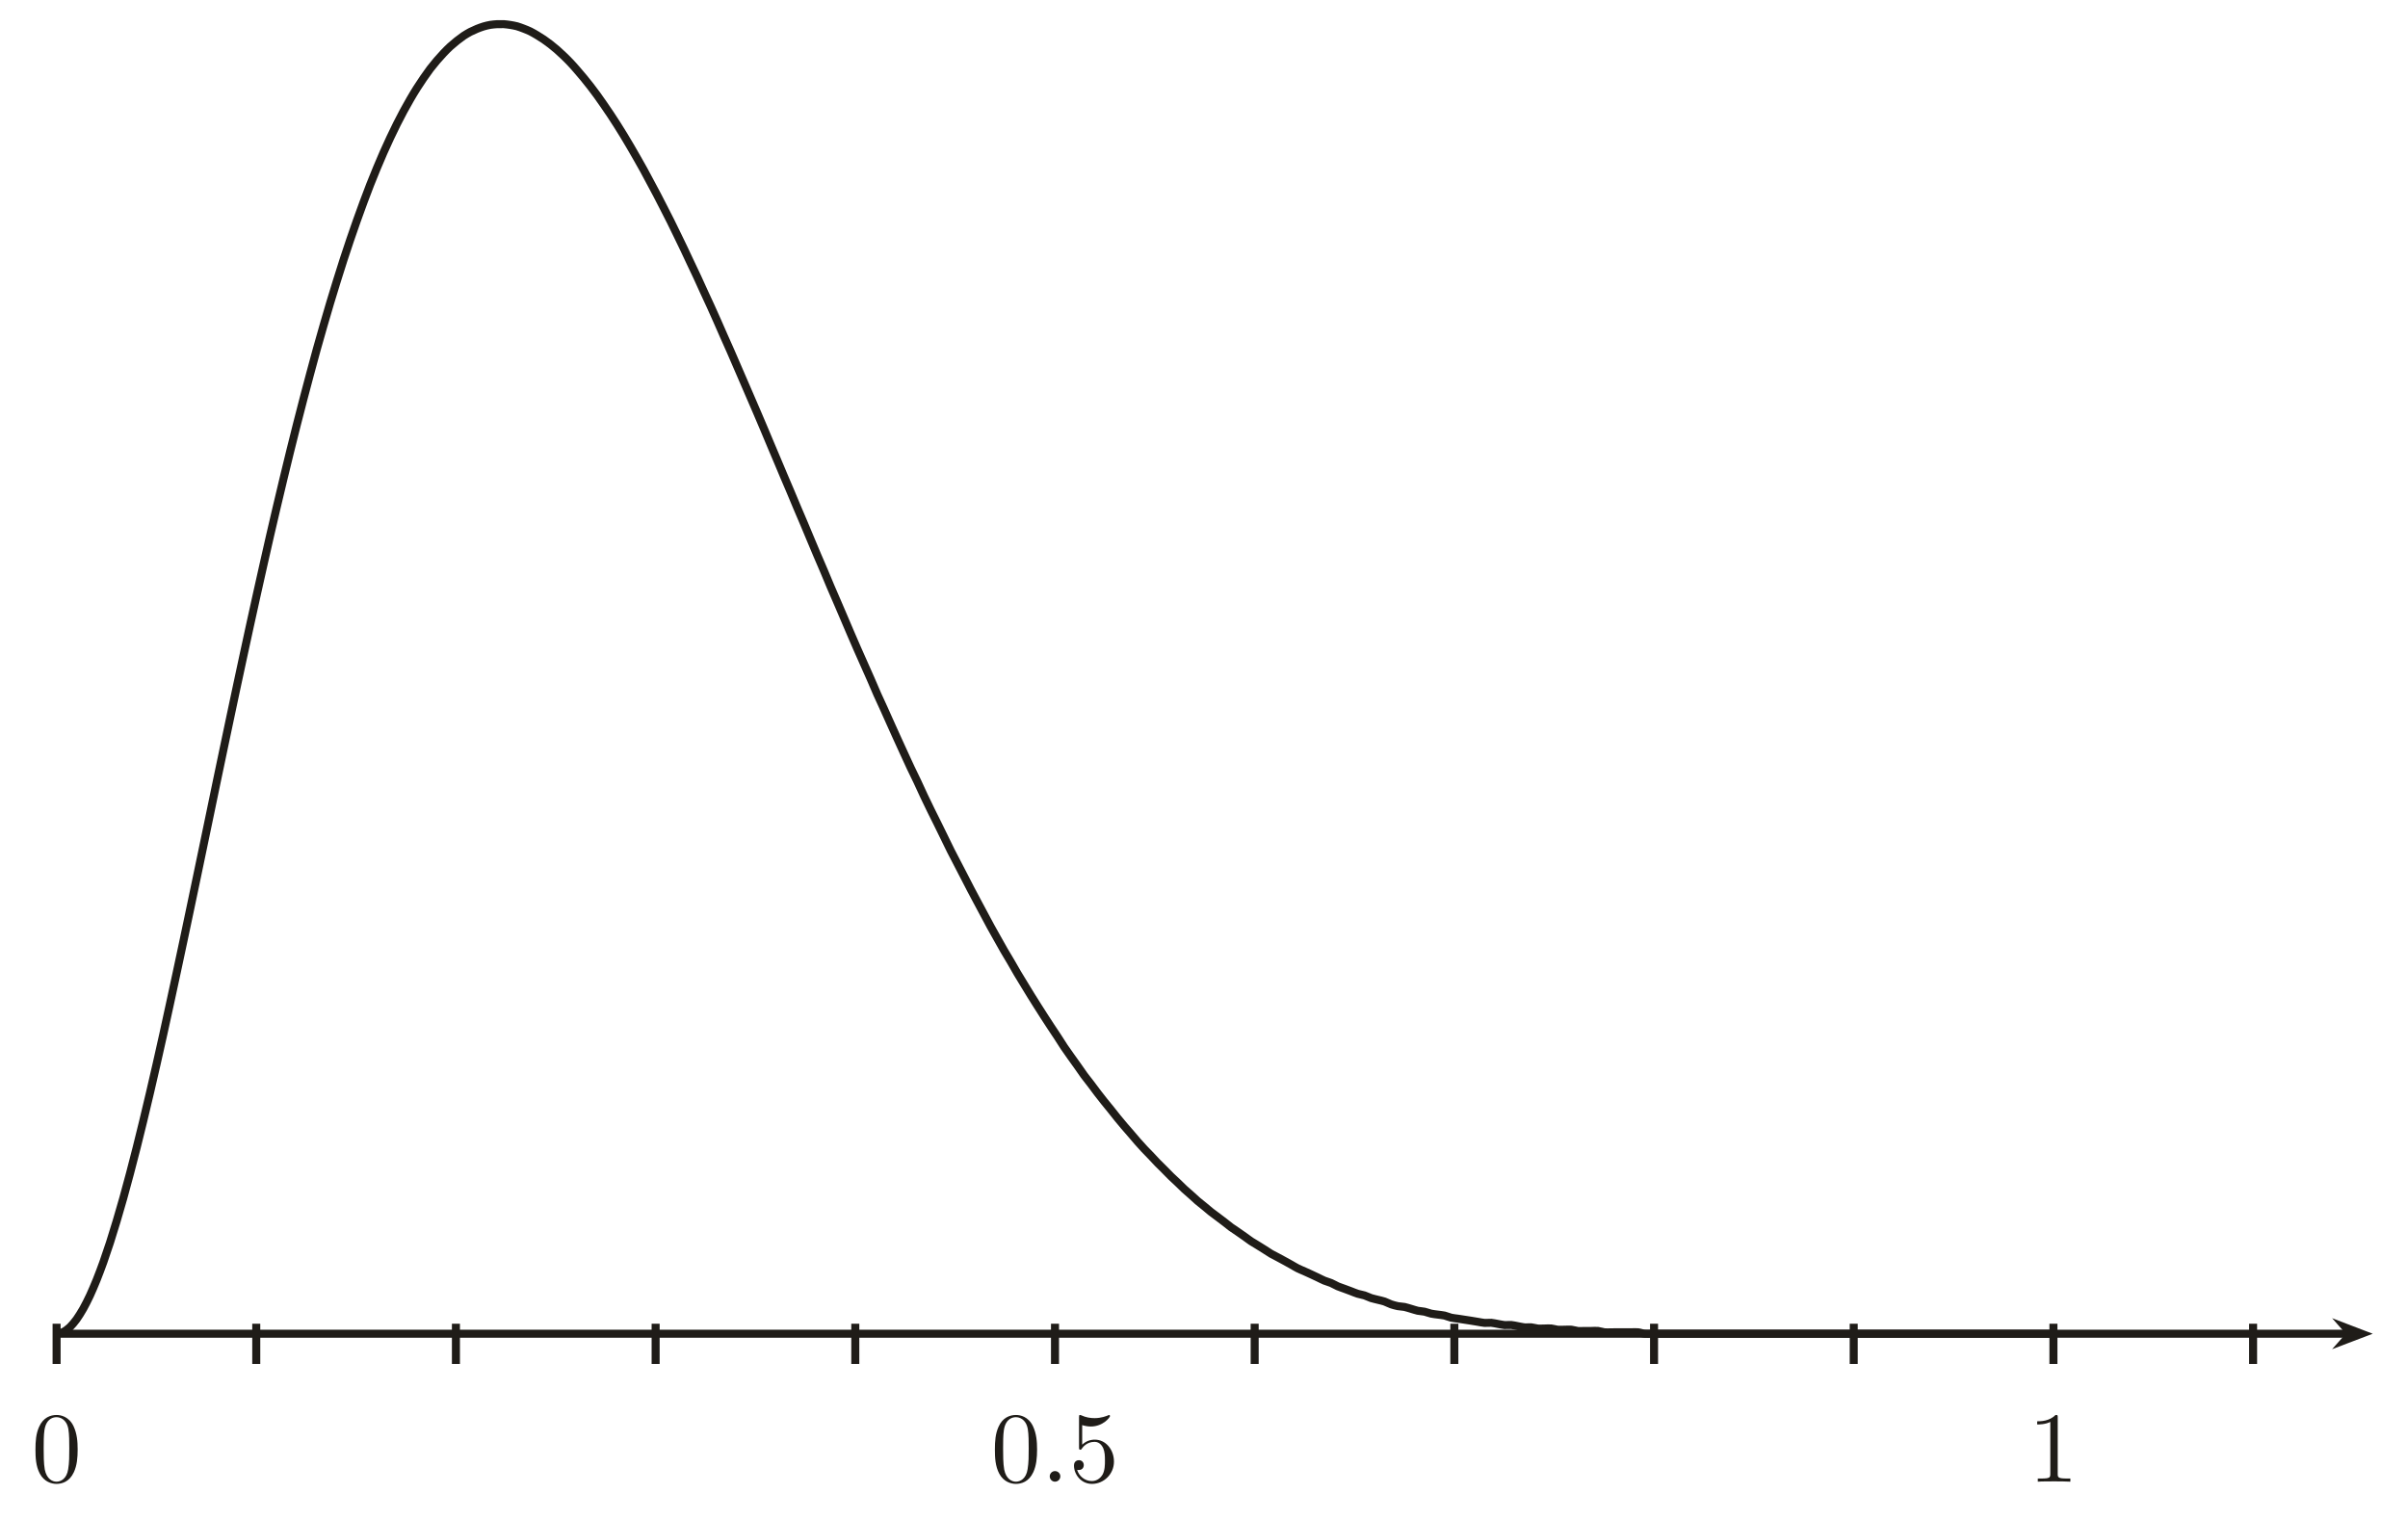
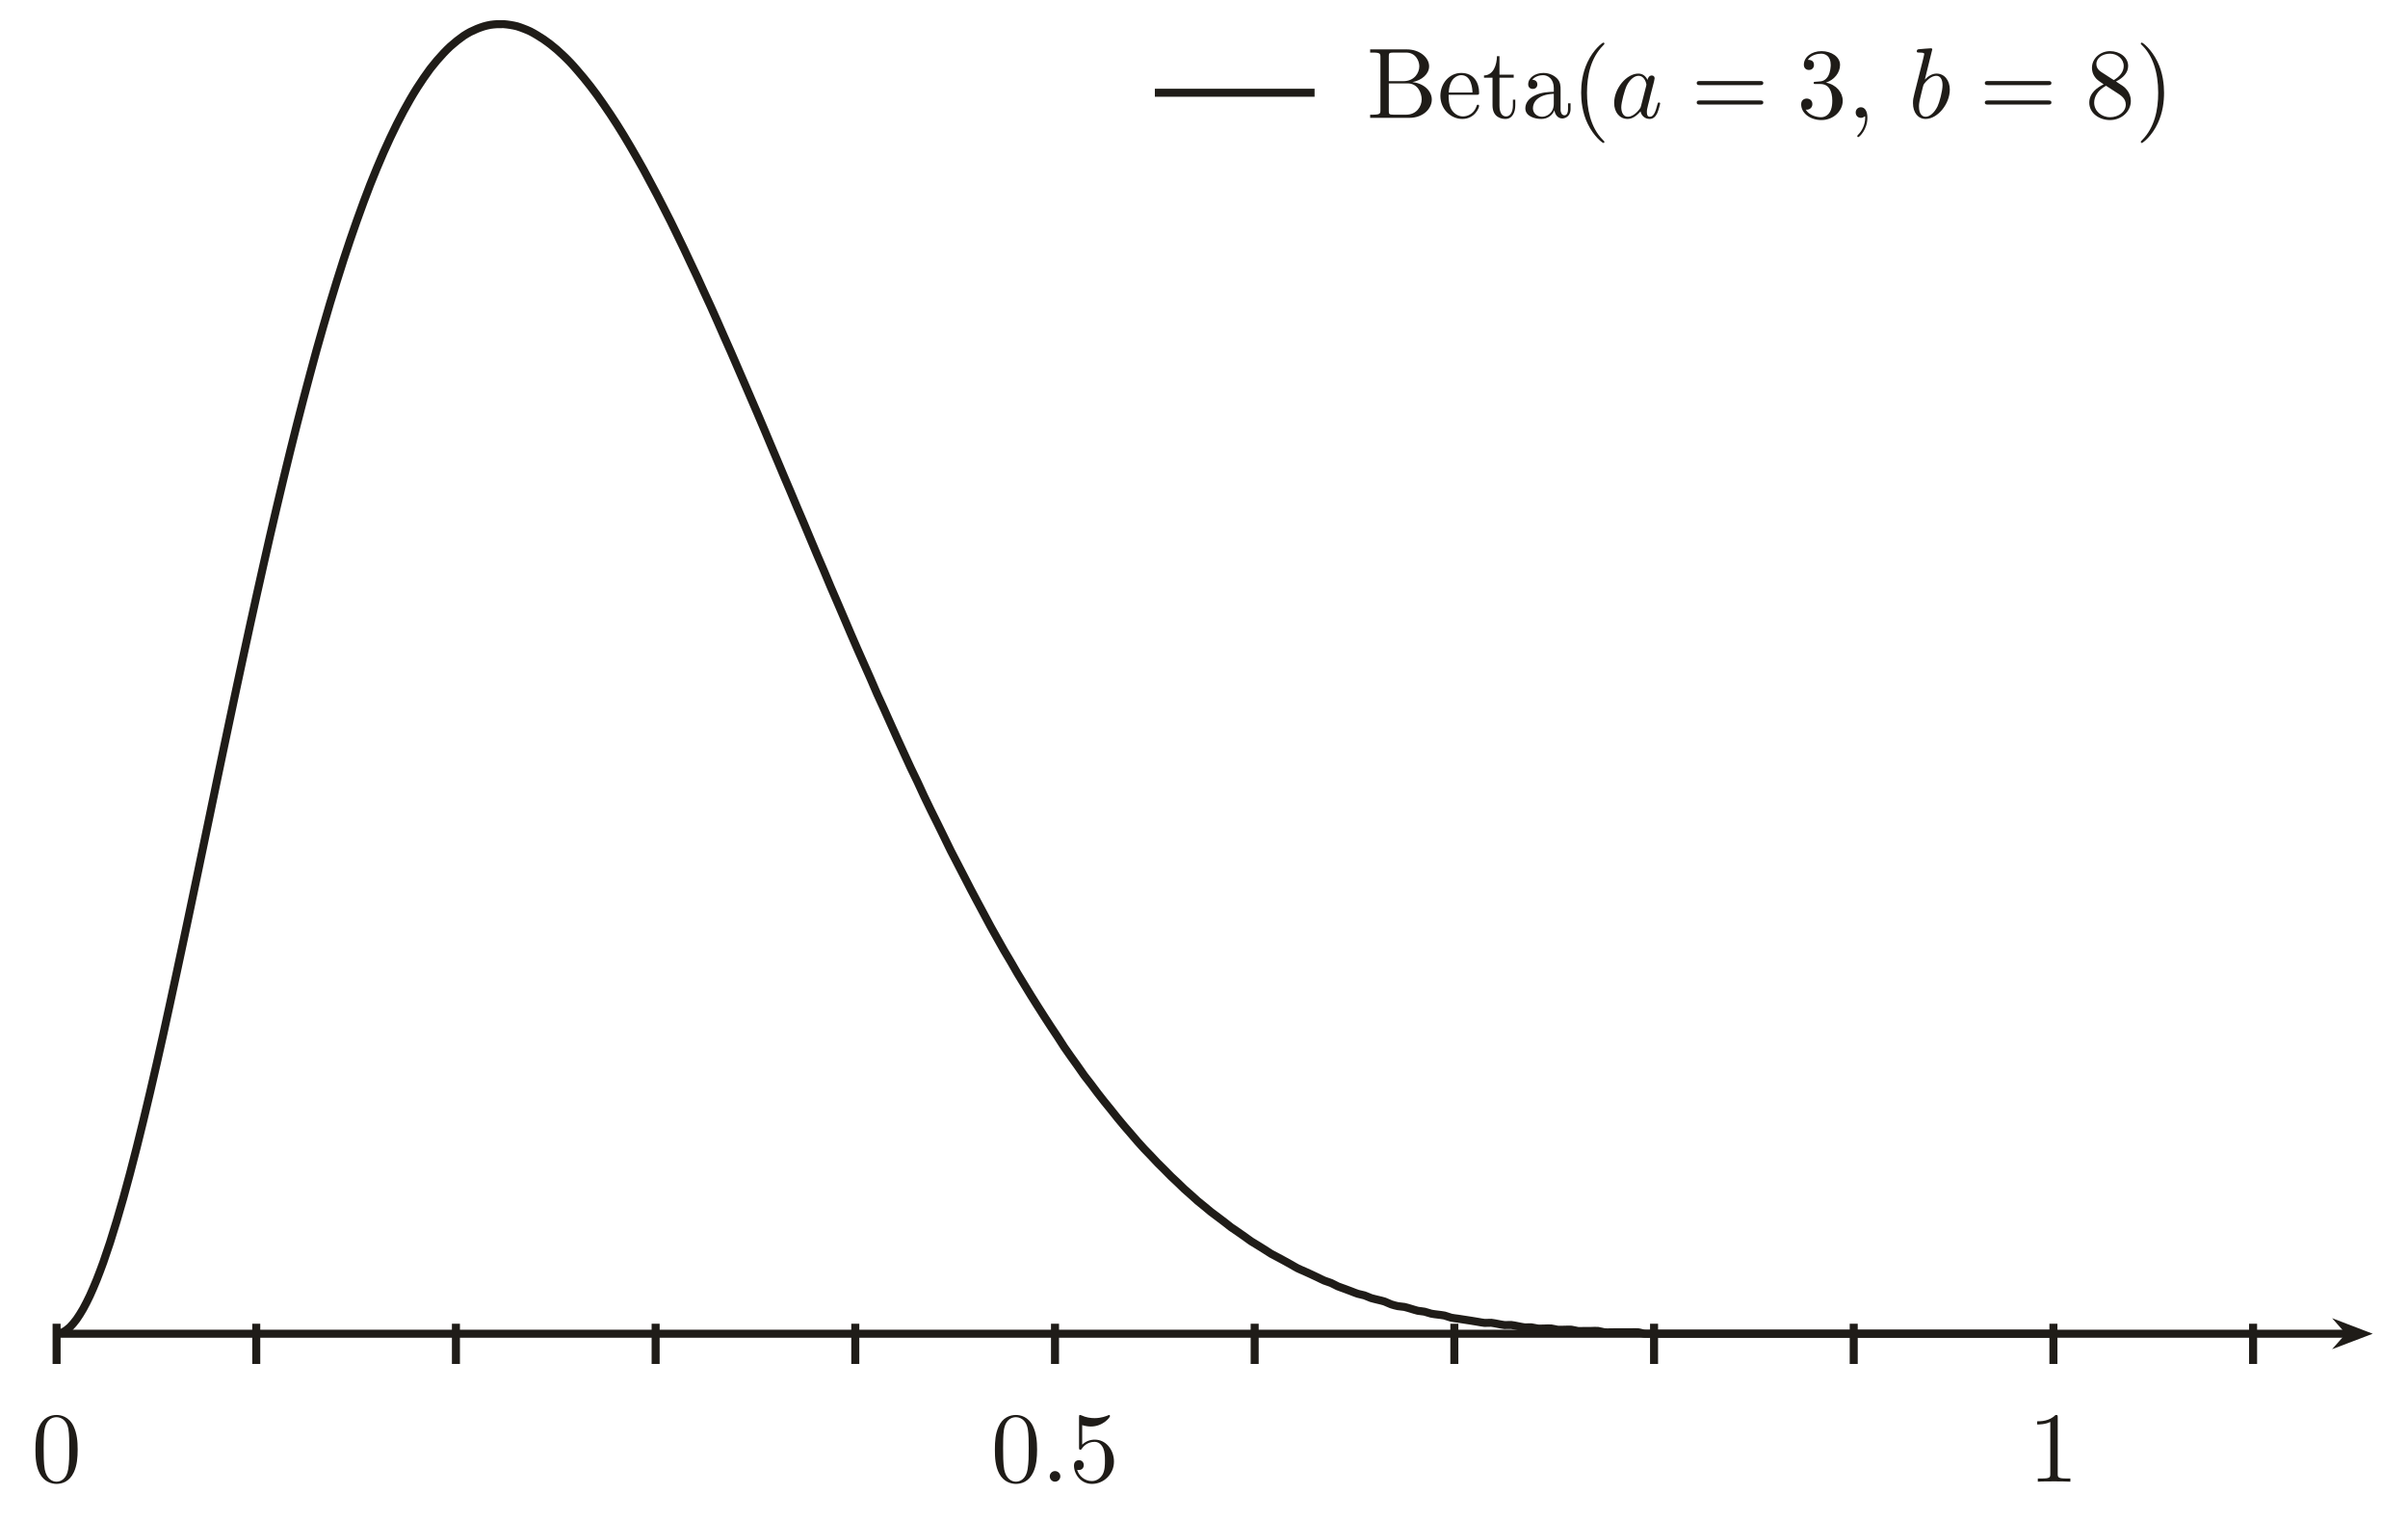
<svg xmlns="http://www.w3.org/2000/svg" xmlns:xlink="http://www.w3.org/1999/xlink" width="238.044pt" height="150.217pt" viewBox="0 0 238.044 150.217">
  <defs>
    <g>
      <g id="glyph-0-0">
        <path d="M 4.562 -3.172 C 4.562 -3.969 4.5 -4.75 4.156 -5.484 C 3.703 -6.438 2.891 -6.594 2.484 -6.594 C 1.875 -6.594 1.156 -6.344 0.75 -5.422 C 0.438 -4.734 0.391 -3.969 0.391 -3.172 C 0.391 -2.422 0.422 -1.531 0.828 -0.781 C 1.266 0.016 1.984 0.219 2.469 0.219 C 3 0.219 3.75 0.016 4.188 -0.938 C 4.5 -1.609 4.562 -2.391 4.562 -3.172 Z M 2.469 0 C 2.078 0 1.5 -0.25 1.312 -1.203 C 1.203 -1.797 1.203 -2.703 1.203 -3.281 C 1.203 -3.922 1.203 -4.578 1.281 -5.109 C 1.469 -6.297 2.219 -6.375 2.469 -6.375 C 2.797 -6.375 3.453 -6.203 3.641 -5.219 C 3.734 -4.672 3.734 -3.906 3.734 -3.281 C 3.734 -2.547 3.734 -1.875 3.625 -1.234 C 3.484 -0.297 2.906 0 2.469 0 Z M 2.469 0 " />
      </g>
      <g id="glyph-0-1">
        <path d="M 4.453 -1.984 C 4.453 -3.172 3.641 -4.156 2.562 -4.156 C 2.094 -4.156 1.672 -4 1.312 -3.656 L 1.312 -5.594 C 1.5 -5.531 1.828 -5.453 2.156 -5.453 C 3.375 -5.453 4.062 -6.359 4.062 -6.484 C 4.062 -6.547 4.031 -6.594 3.969 -6.594 C 3.953 -6.594 3.938 -6.594 3.891 -6.562 C 3.688 -6.484 3.203 -6.281 2.531 -6.281 C 2.141 -6.281 1.688 -6.344 1.219 -6.562 C 1.141 -6.594 1.125 -6.594 1.094 -6.594 C 1 -6.594 1 -6.516 1 -6.344 L 1 -3.422 C 1 -3.234 1 -3.156 1.141 -3.156 C 1.203 -3.156 1.234 -3.188 1.266 -3.25 C 1.375 -3.406 1.75 -3.938 2.547 -3.938 C 3.062 -3.938 3.312 -3.484 3.391 -3.312 C 3.547 -2.938 3.562 -2.562 3.562 -2.062 C 3.562 -1.719 3.562 -1.125 3.328 -0.703 C 3.094 -0.312 2.719 -0.062 2.266 -0.062 C 1.547 -0.062 0.984 -0.578 0.812 -1.172 C 0.844 -1.156 0.875 -1.156 0.984 -1.156 C 1.312 -1.156 1.469 -1.391 1.469 -1.641 C 1.469 -1.875 1.312 -2.125 0.984 -2.125 C 0.844 -2.125 0.5 -2.047 0.5 -1.594 C 0.5 -0.75 1.172 0.219 2.281 0.219 C 3.438 0.219 4.453 -0.734 4.453 -1.984 Z M 4.453 -1.984 " />
      </g>
      <g id="glyph-0-2">
        <path d="M 2.906 -6.344 C 2.906 -6.578 2.906 -6.594 2.688 -6.594 C 2.078 -5.969 1.203 -5.969 0.875 -5.969 L 0.875 -5.656 C 1.078 -5.656 1.672 -5.656 2.172 -5.906 L 2.172 -0.781 C 2.172 -0.422 2.156 -0.312 1.266 -0.312 L 0.938 -0.312 L 0.938 0 C 1.281 -0.031 2.156 -0.031 2.547 -0.031 C 2.938 -0.031 3.797 -0.031 4.156 0 L 4.156 -0.312 L 3.828 -0.312 C 2.938 -0.312 2.906 -0.422 2.906 -0.781 Z M 2.906 -6.344 " />
      </g>
+       <g id="glyph-0-3">
+         <path d="M 2.203 -3.625 L 2.203 -6.062 C 2.203 -6.391 2.219 -6.453 2.688 -6.453 L 3.906 -6.453 C 4.875 -6.453 5.219 -5.609 5.219 -5.094 C 5.219 -4.453 4.734 -3.625 3.641 -3.625 Z M 4.531 -3.531 C 5.5 -3.719 6.188 -4.359 6.188 -5.094 C 6.188 -5.953 5.266 -6.766 3.984 -6.766 L 0.359 -6.766 L 0.359 -6.453 L 0.594 -6.453 C 1.359 -6.453 1.375 -6.344 1.375 -6 L 1.375 -0.766 C 1.375 -0.422 1.359 -0.312 0.594 -0.312 L 0.359 -0.312 L 0.359 0 L 4.234 0 C 5.562 0 6.453 -0.875 6.453 -1.812 C 6.453 -2.672 5.641 -3.422 4.531 -3.531 Z M 3.922 -0.312 L 2.688 -0.312 C 2.219 -0.312 2.203 -0.375 2.203 -0.703 L 2.203 -3.406 L 4.062 -3.406 C 5.047 -3.406 5.453 -2.484 5.453 -1.828 C 5.453 -1.125 4.938 -0.312 3.922 -0.312 Z M 3.922 -0.312 " />
+       </g>
+       <g id="glyph-0-4">
+         <path d="M 1.109 -2.5 C 1.172 -3.969 2 -4.219 2.344 -4.219 C 3.359 -4.219 3.453 -2.875 3.453 -2.5 Z M 1.094 -2.281 L 3.859 -2.281 C 4.078 -2.281 4.109 -2.281 4.109 -2.5 C 4.109 -3.484 3.578 -4.438 2.344 -4.438 C 1.188 -4.438 0.281 -3.422 0.281 -2.172 C 0.281 -0.859 1.312 0.109 2.453 0.109 C 3.672 0.109 4.109 -0.984 4.109 -1.172 C 4.109 -1.281 4.031 -1.297 3.984 -1.297 C 3.891 -1.297 3.875 -1.234 3.859 -1.156 C 3.5 -0.141 2.609 -0.141 2.516 -0.141 C 2.016 -0.141 1.625 -0.438 1.391 -0.797 C 1.094 -1.281 1.094 -1.938 1.094 -2.281 Z M 1.094 -2.281 " />
+       </g>
+       <g id="glyph-0-5">
+         <path d="M 1.719 -3.969 L 3.125 -3.969 L 3.125 -4.266 L 1.719 -4.266 L 1.719 -6.094 L 1.469 -6.094 C 1.453 -5.281 1.156 -4.219 0.188 -4.188 L 0.188 -3.969 L 1.031 -3.969 L 1.031 -1.234 C 1.031 -0.016 1.953 0.109 2.312 0.109 C 3.016 0.109 3.281 -0.594 3.281 -1.234 L 3.281 -1.797 L 3.047 -1.797 L 3.047 -1.25 C 3.047 -0.516 2.75 -0.141 2.375 -0.141 C 1.719 -0.141 1.719 -1.047 1.719 -1.203 Z M 1.719 -3.969 " />
+       </g>
+       <g id="glyph-0-6">
+         <path d="M 3.297 -0.75 C 3.344 -0.359 3.609 0.062 4.078 0.062 C 4.281 0.062 4.891 -0.078 4.891 -0.875 L 4.891 -1.438 L 4.641 -1.438 L 4.641 -0.875 C 4.641 -0.312 4.391 -0.25 4.281 -0.25 C 3.953 -0.25 3.906 -0.688 3.906 -0.75 L 3.906 -2.719 C 3.906 -3.141 3.906 -3.531 3.562 -3.891 C 3.172 -4.281 2.672 -4.438 2.203 -4.438 C 1.391 -4.438 0.703 -3.969 0.703 -3.312 C 0.703 -3.016 0.906 -2.859 1.156 -2.859 C 1.438 -2.859 1.609 -3.047 1.609 -3.312 C 1.609 -3.422 1.562 -3.75 1.109 -3.766 C 1.375 -4.109 1.859 -4.219 2.172 -4.219 C 2.672 -4.219 3.234 -3.828 3.234 -2.953 L 3.234 -2.578 C 2.719 -2.562 2.031 -2.531 1.406 -2.234 C 0.656 -1.891 0.422 -1.375 0.422 -0.938 C 0.422 -0.141 1.375 0.109 2 0.109 C 2.656 0.109 3.109 -0.281 3.297 -0.75 Z M 3.234 -2.375 L 3.234 -1.391 C 3.234 -0.453 2.516 -0.109 2.078 -0.109 C 1.578 -0.109 1.172 -0.453 1.172 -0.953 C 1.172 -1.5 1.594 -2.312 3.234 -2.375 Z M 3.234 -2.375 " />
+       </g>
+       <g id="glyph-0-7">
+         <path d="M 3.281 2.375 C 3.281 2.344 3.281 2.328 3.109 2.156 C 1.875 0.906 1.562 -0.953 1.562 -2.484 C 1.562 -4.203 1.938 -5.922 3.156 -7.156 C 3.281 -7.281 3.281 -7.297 3.281 -7.328 C 3.281 -7.406 3.234 -7.438 3.188 -7.438 C 3.078 -7.438 2.188 -6.75 1.609 -5.5 C 1.094 -4.406 0.984 -3.312 0.984 -2.484 C 0.984 -1.703 1.094 -0.5 1.641 0.609 C 2.234 1.828 3.078 2.484 3.188 2.484 C 3.234 2.484 3.281 2.453 3.281 2.375 Z M 3.281 2.375 " />
+       </g>
+       <g id="glyph-0-8">
+         <path d="M 6.812 -3.234 C 6.953 -3.234 7.141 -3.234 7.141 -3.438 C 7.141 -3.641 6.953 -3.641 6.812 -3.641 L 0.875 -3.641 C 0.75 -3.641 0.562 -3.641 0.562 -3.438 C 0.562 -3.234 0.75 -3.234 0.891 -3.234 Z M 6.812 -1.312 C 6.953 -1.312 7.141 -1.312 7.141 -1.516 C 7.141 -1.719 6.953 -1.719 6.812 -1.719 L 0.891 -1.719 C 0.75 -1.719 0.562 -1.719 0.562 -1.516 C 0.562 -1.312 0.75 -1.312 0.875 -1.312 Z M 6.812 -1.312 " />
+       </g>
+       <g id="glyph-0-9">
+         <path d="M 2.875 -3.484 C 3.688 -3.75 4.266 -4.453 4.266 -5.234 C 4.266 -6.047 3.391 -6.594 2.438 -6.594 C 1.438 -6.594 0.688 -6 0.688 -5.25 C 0.688 -4.922 0.906 -4.734 1.188 -4.734 C 1.5 -4.734 1.688 -4.953 1.688 -5.234 C 1.688 -5.734 1.234 -5.734 1.078 -5.734 C 1.391 -6.219 2.047 -6.344 2.391 -6.344 C 2.797 -6.344 3.344 -6.125 3.344 -5.234 C 3.344 -5.125 3.328 -4.547 3.078 -4.109 C 2.781 -3.641 2.438 -3.609 2.188 -3.594 C 2.109 -3.594 1.875 -3.562 1.797 -3.562 C 1.719 -3.562 1.656 -3.547 1.656 -3.453 C 1.656 -3.344 1.719 -3.344 1.891 -3.344 L 2.328 -3.344 C 3.141 -3.344 3.5 -2.672 3.5 -1.688 C 3.5 -0.344 2.828 -0.062 2.391 -0.062 C 1.969 -0.062 1.219 -0.234 0.875 -0.812 C 1.219 -0.766 1.531 -0.984 1.531 -1.359 C 1.531 -1.719 1.266 -1.906 0.969 -1.906 C 0.734 -1.906 0.422 -1.766 0.422 -1.344 C 0.422 -0.438 1.344 0.219 2.422 0.219 C 3.625 0.219 4.531 -0.688 4.531 -1.688 C 4.531 -2.5 3.906 -3.281 2.875 -3.484 Z M 2.875 -3.484 " />
+       </g>
+       <g id="glyph-0-10">
+         <path d="M 1.609 -4.531 C 1.156 -4.828 1.125 -5.156 1.125 -5.328 C 1.125 -5.938 1.766 -6.344 2.469 -6.344 C 3.188 -6.344 3.828 -5.828 3.828 -5.125 C 3.828 -4.562 3.438 -4.078 2.844 -3.734 Z M 3.062 -3.594 C 3.781 -3.953 4.266 -4.469 4.266 -5.125 C 4.266 -6.031 3.375 -6.594 2.484 -6.594 C 1.484 -6.594 0.688 -5.859 0.688 -4.938 C 0.688 -4.766 0.703 -4.312 1.125 -3.859 C 1.234 -3.734 1.594 -3.484 1.844 -3.312 C 1.266 -3.031 0.422 -2.484 0.422 -1.5 C 0.422 -0.453 1.422 0.219 2.469 0.219 C 3.594 0.219 4.531 -0.609 4.531 -1.672 C 4.531 -2.016 4.422 -2.469 4.047 -2.875 C 3.859 -3.094 3.688 -3.188 3.062 -3.594 Z M 2.078 -3.172 L 3.281 -2.391 C 3.562 -2.203 4.031 -1.906 4.031 -1.312 C 4.031 -0.578 3.281 -0.062 2.484 -0.062 C 1.625 -0.062 0.906 -0.672 0.906 -1.5 C 0.906 -2.078 1.234 -2.703 2.078 -3.172 Z M 2.078 -3.172 " />
+       </g>
+       <g id="glyph-0-11">
+         <path d="M 2.859 -2.484 C 2.859 -3.25 2.75 -4.453 2.203 -5.562 C 1.609 -6.781 0.766 -7.438 0.656 -7.438 C 0.609 -7.438 0.562 -7.391 0.562 -7.328 C 0.562 -7.297 0.562 -7.281 0.75 -7.109 C 1.719 -6.125 2.281 -4.547 2.281 -2.484 C 2.281 -0.781 1.922 0.953 0.688 2.203 C 0.562 2.328 0.562 2.344 0.562 2.375 C 0.562 2.438 0.609 2.484 0.656 2.484 C 0.766 2.484 1.656 1.797 2.234 0.547 C 2.75 -0.547 2.859 -1.641 2.859 -2.484 Z M 2.859 -2.484 " />
+       </g>
      <g id="glyph-1-0">
        <path d="M 1.906 -0.531 C 1.906 -0.812 1.672 -1.047 1.375 -1.047 C 1.094 -1.047 0.859 -0.812 0.859 -0.531 C 0.859 -0.234 1.094 0 1.375 0 C 1.672 0 1.906 -0.234 1.906 -0.531 Z M 1.906 -0.531 " />
+       </g>
+       <g id="glyph-1-1">
+         <path d="M 3.688 -3.75 C 3.516 -4.109 3.234 -4.375 2.781 -4.375 C 1.625 -4.375 0.391 -2.922 0.391 -1.469 C 0.391 -0.547 0.938 0.109 1.719 0.109 C 1.906 0.109 2.406 0.062 3 -0.641 C 3.078 -0.219 3.422 0.109 3.906 0.109 C 4.25 0.109 4.484 -0.125 4.641 -0.438 C 4.797 -0.797 4.938 -1.391 4.938 -1.422 C 4.938 -1.516 4.844 -1.516 4.812 -1.516 C 4.719 -1.516 4.703 -1.469 4.672 -1.344 C 4.5 -0.688 4.328 -0.109 3.922 -0.109 C 3.656 -0.109 3.625 -0.359 3.625 -0.562 C 3.625 -0.781 3.641 -0.859 3.75 -1.297 C 3.859 -1.719 3.891 -1.812 3.969 -2.188 L 4.328 -3.578 C 4.391 -3.859 4.391 -3.875 4.391 -3.906 C 4.391 -4.078 4.281 -4.188 4.109 -4.188 C 3.875 -4.188 3.719 -3.969 3.688 -3.75 Z M 3.047 -1.172 C 3 -1 3 -0.984 2.859 -0.812 C 2.422 -0.266 2.016 -0.109 1.734 -0.109 C 1.234 -0.109 1.094 -0.656 1.094 -1.047 C 1.094 -1.531 1.422 -2.75 1.641 -3.203 C 1.953 -3.797 2.391 -4.156 2.797 -4.156 C 3.438 -4.156 3.578 -3.344 3.578 -3.281 C 3.578 -3.234 3.562 -3.172 3.547 -3.125 Z M 3.047 -1.172 " />
+       </g>
+       <g id="glyph-1-2">
+         <path d="M 2.016 -0.016 C 2.016 -0.656 1.766 -1.047 1.375 -1.047 C 1.047 -1.047 0.859 -0.797 0.859 -0.531 C 0.859 -0.25 1.047 0 1.375 0 C 1.5 0 1.625 -0.047 1.719 -0.125 C 1.75 -0.156 1.766 -0.156 1.766 -0.156 C 1.781 -0.156 1.797 -0.156 1.797 -0.016 C 1.797 0.719 1.453 1.312 1.125 1.641 C 1.016 1.75 1.016 1.766 1.016 1.797 C 1.016 1.875 1.062 1.906 1.109 1.906 C 1.219 1.906 2.016 1.156 2.016 -0.016 Z M 2.016 -0.016 " />
+       </g>
+       <g id="glyph-1-3">
+         <path d="M 2.375 -6.766 C 2.375 -6.781 2.375 -6.875 2.234 -6.875 C 2.016 -6.875 1.281 -6.797 1.031 -6.781 C 0.953 -6.766 0.844 -6.75 0.844 -6.578 C 0.844 -6.453 0.938 -6.453 1.078 -6.453 C 1.562 -6.453 1.578 -6.391 1.578 -6.297 C 1.578 -6.219 1.484 -5.891 1.438 -5.672 L 0.625 -2.453 C 0.5 -1.953 0.469 -1.797 0.469 -1.453 C 0.469 -0.5 0.984 0.109 1.719 0.109 C 2.891 0.109 4.109 -1.359 4.109 -2.797 C 4.109 -3.688 3.594 -4.375 2.797 -4.375 C 2.344 -4.375 1.938 -4.094 1.641 -3.781 Z M 1.438 -3.016 C 1.5 -3.234 1.5 -3.266 1.578 -3.375 C 2.078 -4.016 2.516 -4.156 2.781 -4.156 C 3.125 -4.156 3.391 -3.859 3.391 -3.234 C 3.391 -2.641 3.078 -1.5 2.891 -1.125 C 2.562 -0.469 2.109 -0.109 1.719 -0.109 C 1.391 -0.109 1.062 -0.375 1.062 -1.109 C 1.062 -1.297 1.062 -1.484 1.219 -2.109 Z M 1.438 -3.016 " />
      </g>
    </g>
    <clipPath id="clip-0">
      <path clip-rule="nonzero" d="M 0.141 0 L 215 0 L 215 144 L 0.141 144 Z M 0.141 0 " />
    </clipPath>
    <clipPath id="clip-1">
      <path clip-rule="nonzero" d="M 222 121 L 236.953 121 L 236.953 143 L 222 143 Z M 222 121 " />
    </clipPath>
  </defs>
  <g clip-path="url(#clip-0)">
    <path fill="none" stroke-width="0.797" stroke-linecap="butt" stroke-linejoin="miter" stroke="rgb(12.157%, 10.979%, 9.412%)" stroke-opacity="1" stroke-miterlimit="10" d="M 0.002 -0.001 C 0.002 -0.001 0.481 0.077 0.661 0.168 C 0.846 0.258 1.14 0.474 1.325 0.651 C 1.509 0.827 1.804 1.177 1.988 1.432 C 2.173 1.687 2.467 2.159 2.652 2.488 C 2.837 2.814 3.131 3.399 3.316 3.796 C 3.5 4.193 3.795 4.884 3.979 5.339 C 4.164 5.799 4.458 6.58 4.643 7.094 C 4.827 7.609 5.122 8.48 5.306 9.05 C 5.487 9.615 5.785 10.565 5.966 11.182 C 6.151 11.794 6.445 12.815 6.63 13.471 C 6.814 14.131 7.109 15.218 7.293 15.914 C 7.478 16.609 7.772 17.751 7.957 18.482 C 8.141 19.212 8.436 20.409 8.62 21.167 C 8.805 21.925 9.099 23.17 9.284 23.955 C 9.469 24.741 9.763 26.025 9.948 26.829 C 10.128 27.638 10.427 28.958 10.611 29.782 C 10.792 30.611 11.09 31.958 11.271 32.802 C 11.455 33.646 11.75 35.013 11.934 35.872 C 12.119 36.728 12.414 38.115 12.598 38.982 C 12.783 39.854 13.077 41.252 13.262 42.128 C 13.446 43.003 13.741 44.413 13.925 45.292 C 14.11 46.172 14.404 47.589 14.589 48.473 C 14.773 49.356 15.068 50.774 15.252 51.657 C 15.433 52.541 15.732 53.955 15.912 54.838 C 16.097 55.718 16.391 57.127 16.576 58.007 C 16.76 58.882 17.055 60.284 17.239 61.152 C 17.424 62.024 17.718 63.414 17.903 64.278 C 18.087 65.137 18.382 66.516 18.567 67.368 C 18.751 68.22 19.046 69.582 19.23 70.423 C 19.415 71.263 19.709 72.606 19.894 73.434 C 20.078 74.263 20.373 75.582 20.557 76.395 C 20.738 77.212 21.036 78.504 21.217 79.301 C 21.402 80.102 21.696 81.366 21.881 82.148 C 22.065 82.929 22.36 84.17 22.544 84.932 C 22.729 85.697 23.023 86.914 23.208 87.661 C 23.392 88.407 23.687 89.585 23.871 90.311 C 24.056 91.034 24.35 92.18 24.535 92.887 C 24.72 93.594 25.014 94.709 25.199 95.392 C 25.379 96.075 25.678 97.159 25.858 97.823 C 26.043 98.482 26.337 99.523 26.522 100.159 C 26.706 100.799 27.001 101.808 27.185 102.425 C 27.37 103.041 27.664 104.003 27.849 104.596 C 28.034 105.189 28.328 106.127 28.513 106.697 C 28.697 107.266 28.992 108.154 29.176 108.695 C 29.361 109.237 29.655 110.089 29.84 110.608 C 30.024 111.13 30.319 111.943 30.503 112.437 C 30.684 112.932 30.982 113.71 31.163 114.177 C 31.348 114.644 31.642 115.375 31.827 115.818 C 32.011 116.262 32.306 116.957 32.49 117.373 C 32.675 117.793 32.969 118.437 33.154 118.83 C 33.338 119.223 33.633 119.831 33.817 120.2 C 34.002 120.566 34.297 121.139 34.481 121.48 C 34.666 121.826 34.96 122.352 35.145 122.666 C 35.325 122.984 35.624 123.475 35.808 123.766 C 35.989 124.056 36.287 124.496 36.468 124.763 C 36.652 125.03 36.947 125.45 37.132 125.694 C 37.316 125.933 37.611 126.294 37.795 126.51 C 37.98 126.726 38.274 127.056 38.459 127.249 C 38.643 127.445 38.938 127.739 39.122 127.908 C 39.307 128.077 39.601 128.321 39.786 128.47 C 39.97 128.615 40.265 128.839 40.45 128.965 C 40.63 129.086 40.929 129.259 41.109 129.357 C 41.294 129.451 41.588 129.585 41.773 129.66 C 41.957 129.734 42.252 129.844 42.436 129.899 C 42.621 129.954 42.915 130.025 43.1 130.056 C 43.285 130.088 43.579 130.111 43.764 130.123 C 43.948 130.131 44.243 130.135 44.427 130.127 C 44.612 130.115 44.906 130.076 45.091 130.048 C 45.275 130.017 45.57 129.966 45.754 129.915 C 45.935 129.864 46.233 129.754 46.414 129.683 C 46.599 129.612 46.893 129.495 47.078 129.404 C 47.262 129.314 47.557 129.141 47.741 129.031 C 47.926 128.921 48.22 128.737 48.405 128.611 C 48.589 128.486 48.884 128.273 49.068 128.128 C 49.253 127.987 49.547 127.743 49.732 127.582 C 49.917 127.421 50.211 127.147 50.396 126.97 C 50.576 126.793 50.875 126.507 51.055 126.31 C 51.24 126.118 51.538 125.78 51.719 125.568 C 51.903 125.356 52.198 125.01 52.383 124.787 C 52.567 124.563 52.862 124.198 53.046 123.958 C 53.231 123.723 53.525 123.326 53.71 123.075 C 53.894 122.819 54.189 122.399 54.373 122.132 C 54.558 121.865 54.852 121.437 55.037 121.158 C 55.221 120.884 55.516 120.428 55.7 120.138 C 55.881 119.851 56.18 119.38 56.36 119.077 C 56.545 118.775 56.839 118.276 57.024 117.962 C 57.208 117.648 57.503 117.134 57.687 116.812 C 57.872 116.49 58.166 115.971 58.351 115.634 C 58.536 115.3 58.83 114.738 59.015 114.393 C 59.199 114.047 59.494 113.505 59.678 113.152 C 59.863 112.803 60.157 112.221 60.342 111.86 C 60.526 111.499 60.821 110.926 61.005 110.557 C 61.186 110.188 61.484 109.583 61.665 109.206 C 61.85 108.829 62.144 108.22 62.329 107.835 C 62.513 107.447 62.808 106.811 62.992 106.422 C 63.177 106.029 63.471 105.417 63.656 105.02 C 63.84 104.624 64.135 103.964 64.319 103.563 C 64.504 103.159 64.798 102.531 64.983 102.126 C 65.168 101.722 65.462 101.058 65.647 100.642 C 65.827 100.23 66.126 99.554 66.306 99.138 C 66.491 98.722 66.785 98.066 66.97 97.646 C 67.154 97.226 67.449 96.543 67.633 96.115 C 67.818 95.69 68.113 95.007 68.297 94.579 C 68.482 94.151 68.776 93.464 68.961 93.04 C 69.145 92.612 69.44 91.929 69.624 91.501 C 69.809 91.069 70.103 90.378 70.288 89.942 C 70.472 89.506 70.767 88.795 70.951 88.359 C 71.132 87.924 71.43 87.233 71.611 86.797 C 71.796 86.357 72.09 85.65 72.275 85.218 C 72.459 84.782 72.754 84.099 72.938 83.663 C 73.123 83.227 73.417 82.513 73.602 82.077 C 73.786 81.637 74.081 80.954 74.266 80.518 C 74.45 80.082 74.745 79.371 74.929 78.932 C 75.114 78.492 75.408 77.785 75.593 77.353 C 75.773 76.921 76.072 76.25 76.252 75.818 C 76.437 75.382 76.735 74.663 76.916 74.228 C 77.101 73.796 77.395 73.12 77.58 72.692 C 77.764 72.264 78.059 71.577 78.243 71.145 C 78.428 70.713 78.722 70.014 78.907 69.586 C 79.091 69.158 79.386 68.475 79.57 68.055 C 79.755 67.635 80.049 66.975 80.234 66.559 C 80.419 66.143 80.713 65.483 80.898 65.063 C 81.078 64.643 81.377 63.944 81.557 63.532 C 81.742 63.115 82.036 62.487 82.221 62.083 C 82.405 61.674 82.7 61.011 82.884 60.602 C 83.069 60.19 83.363 59.538 83.548 59.13 C 83.733 58.725 84.027 58.077 84.212 57.677 C 84.396 57.272 84.691 56.629 84.875 56.236 C 85.06 55.847 85.354 55.25 85.539 54.862 C 85.723 54.473 86.018 53.813 86.202 53.424 C 86.383 53.036 86.681 52.431 86.862 52.054 C 87.047 51.681 87.341 51.092 87.526 50.719 C 87.71 50.346 88.005 49.741 88.189 49.368 C 88.374 48.991 88.668 48.371 88.853 48.006 C 89.037 47.637 89.332 47.083 89.516 46.726 C 89.701 46.372 89.996 45.799 90.18 45.446 C 90.365 45.088 90.659 44.507 90.844 44.158 C 91.024 43.804 91.323 43.258 91.503 42.917 C 91.688 42.571 91.982 42.018 92.167 41.676 C 92.351 41.33 92.646 40.773 92.831 40.435 C 93.015 40.101 93.31 39.579 93.494 39.253 C 93.679 38.927 93.973 38.393 94.158 38.075 C 94.342 37.757 94.637 37.278 94.821 36.96 C 95.006 36.646 95.3 36.116 95.485 35.806 C 95.669 35.492 95.964 35.013 96.149 34.714 C 96.329 34.412 96.628 33.933 96.808 33.634 C 96.993 33.34 97.287 32.869 97.472 32.578 C 97.656 32.284 97.951 31.82 98.135 31.537 C 98.32 31.251 98.614 30.795 98.799 30.517 C 98.984 30.238 99.278 29.798 99.463 29.519 C 99.647 29.236 99.942 28.761 100.126 28.487 C 100.311 28.212 100.605 27.799 100.79 27.54 C 100.97 27.281 101.269 26.881 101.449 26.621 C 101.634 26.362 101.932 25.922 102.113 25.671 C 102.298 25.42 102.592 25.055 102.777 24.815 C 102.961 24.572 103.256 24.171 103.44 23.928 C 103.625 23.688 103.919 23.311 104.104 23.08 C 104.288 22.848 104.583 22.498 104.767 22.267 C 104.952 22.039 105.246 21.658 105.431 21.43 C 105.616 21.203 105.91 20.849 106.095 20.633 C 106.275 20.417 106.574 20.087 106.754 19.875 C 106.939 19.663 107.233 19.306 107.418 19.098 C 107.602 18.886 107.897 18.56 108.081 18.364 C 108.266 18.167 108.561 17.873 108.745 17.677 C 108.93 17.484 109.224 17.158 109.409 16.97 C 109.593 16.781 109.888 16.499 110.072 16.314 C 110.257 16.129 110.551 15.819 110.736 15.639 C 110.92 15.458 111.215 15.191 111.399 15.018 C 111.58 14.842 111.879 14.547 112.059 14.378 C 112.244 14.205 112.538 13.958 112.723 13.793 C 112.907 13.628 113.202 13.353 113.386 13.192 C 113.571 13.035 113.865 12.808 114.05 12.654 C 114.234 12.501 114.529 12.246 114.714 12.101 C 114.898 11.955 115.193 11.747 115.377 11.606 C 115.562 11.469 115.856 11.245 116.041 11.103 C 116.221 10.962 116.52 10.719 116.7 10.585 C 116.885 10.448 117.179 10.259 117.364 10.134 C 117.549 10.004 117.843 9.8 118.028 9.67 C 118.212 9.537 118.507 9.313 118.691 9.191 C 118.876 9.069 119.17 8.901 119.355 8.787 C 119.539 8.673 119.834 8.488 120.018 8.374 C 120.203 8.257 120.497 8.056 120.682 7.946 C 120.867 7.84 121.161 7.695 121.346 7.597 C 121.526 7.499 121.825 7.342 122.005 7.24 C 122.19 7.141 122.484 6.977 122.669 6.874 C 122.853 6.768 123.148 6.588 123.332 6.497 C 123.517 6.403 123.811 6.285 123.996 6.203 C 124.181 6.121 124.475 5.983 124.66 5.901 C 124.844 5.814 125.139 5.677 125.323 5.59 C 125.508 5.504 125.802 5.347 125.987 5.272 C 126.167 5.198 126.466 5.119 126.647 5.041 C 126.831 4.966 127.129 4.789 127.31 4.711 C 127.495 4.632 127.789 4.538 127.974 4.467 C 128.158 4.401 128.453 4.291 128.637 4.22 C 128.822 4.149 129.116 4.024 129.301 3.969 C 129.485 3.91 129.78 3.867 129.964 3.808 C 130.149 3.749 130.444 3.604 130.628 3.541 C 130.813 3.482 131.107 3.423 131.292 3.372 C 131.472 3.325 131.771 3.266 131.951 3.203 C 132.136 3.14 132.43 2.983 132.615 2.92 C 132.799 2.858 133.094 2.775 133.279 2.74 C 133.463 2.704 133.758 2.697 133.942 2.661 C 134.127 2.622 134.421 2.524 134.606 2.473 C 134.79 2.418 135.085 2.32 135.269 2.28 C 135.454 2.241 135.748 2.233 135.933 2.19 C 136.117 2.151 136.412 2.033 136.597 1.994 C 136.777 1.95 137.076 1.927 137.256 1.899 C 137.441 1.872 137.735 1.848 137.92 1.805 C 138.104 1.762 138.399 1.636 138.583 1.593 C 138.768 1.55 139.062 1.522 139.247 1.495 C 139.432 1.467 139.726 1.42 139.911 1.393 C 140.095 1.365 140.39 1.318 140.574 1.291 C 140.759 1.259 141.053 1.212 141.238 1.181 C 141.418 1.153 141.717 1.087 141.897 1.075 C 142.082 1.059 142.377 1.098 142.561 1.087 C 142.746 1.071 143.04 1.004 143.225 0.973 C 143.409 0.941 143.704 0.875 143.888 0.859 C 144.073 0.843 144.367 0.882 144.552 0.867 C 144.736 0.851 145.031 0.784 145.215 0.749 C 145.4 0.718 145.694 0.647 145.879 0.631 C 146.064 0.615 146.358 0.651 146.543 0.635 C 146.723 0.619 147.022 0.529 147.202 0.513 C 147.387 0.498 147.681 0.517 147.866 0.517 C 148.05 0.521 148.345 0.541 148.53 0.521 C 148.714 0.505 149.009 0.411 149.193 0.396 C 149.378 0.38 149.672 0.399 149.857 0.399 C 150.041 0.399 150.336 0.419 150.52 0.403 C 150.705 0.384 150.999 0.29 151.184 0.27 C 151.365 0.254 151.663 0.274 151.847 0.274 C 152.028 0.274 152.327 0.274 152.507 0.274 C 152.692 0.278 152.986 0.297 153.171 0.278 C 153.355 0.258 153.65 0.16 153.834 0.14 C 154.019 0.121 154.313 0.14 154.498 0.14 C 154.683 0.14 154.977 0.144 155.162 0.144 C 155.346 0.144 155.641 0.144 155.825 0.144 C 156.01 0.144 156.304 0.144 156.489 0.144 C 156.669 0.144 156.968 0.168 157.148 0.144 C 157.333 0.125 157.627 0.019 157.812 -0.001 C 157.997 -0.021 158.291 -0.001 158.476 -0.001 C 158.66 -0.001 158.955 -0.001 159.139 -0.001 C 159.324 -0.001 159.618 -0.001 159.803 -0.001 C 159.987 -0.001 160.282 -0.001 160.466 -0.001 C 160.651 -0.001 160.945 -0.001 161.13 -0.001 C 161.315 -0.001 161.609 -0.001 161.794 -0.001 C 161.974 -0.001 162.273 -0.001 162.453 -0.001 C 162.638 -0.001 162.932 -0.001 163.117 -0.001 C 163.301 -0.001 163.596 -0.001 163.78 -0.001 C 163.965 -0.001 164.26 -0.001 164.444 -0.001 C 164.629 -0.001 164.923 -0.001 165.108 -0.001 C 165.292 -0.001 165.587 -0.001 165.771 -0.001 C 165.956 -0.001 166.25 -0.001 166.435 -0.001 C 166.615 -0.001 166.914 -0.001 167.095 -0.001 C 167.279 -0.001 167.574 -0.001 167.758 -0.001 C 167.943 -0.001 168.237 -0.001 168.422 -0.001 C 168.606 -0.001 168.901 -0.001 169.085 -0.001 C 169.27 -0.001 169.564 -0.001 169.749 -0.001 C 169.933 -0.001 170.228 -0.001 170.413 -0.001 C 170.597 -0.001 170.892 -0.001 171.076 -0.001 C 171.261 -0.001 171.555 -0.001 171.74 -0.001 C 171.92 -0.001 172.219 -0.001 172.399 -0.001 C 172.584 -0.001 172.878 -0.001 173.063 -0.001 C 173.248 -0.001 173.542 -0.001 173.727 -0.001 C 173.911 -0.001 174.206 -0.001 174.39 -0.001 C 174.575 -0.001 174.869 -0.001 175.054 -0.001 C 175.238 -0.001 175.533 -0.001 175.717 -0.001 C 175.902 -0.001 176.196 -0.001 176.381 -0.001 C 176.562 -0.001 176.86 -0.001 177.045 -0.001 C 177.225 -0.001 177.524 -0.001 177.704 -0.001 C 177.889 -0.001 178.183 -0.001 178.368 -0.001 C 178.552 -0.001 178.847 -0.001 179.031 -0.001 C 179.216 -0.001 179.51 -0.001 179.695 -0.001 C 179.88 -0.001 180.174 -0.001 180.359 -0.001 C 180.543 -0.001 180.838 -0.001 181.022 -0.001 C 181.207 -0.001 181.501 -0.001 181.686 -0.001 C 181.866 -0.001 182.165 -0.001 182.345 -0.001 C 182.53 -0.001 182.825 -0.001 183.009 -0.001 C 183.194 -0.001 183.488 -0.001 183.673 -0.001 C 183.857 -0.001 184.152 -0.001 184.336 -0.001 C 184.521 -0.001 184.815 -0.001 185 -0.001 C 185.184 -0.001 185.479 -0.001 185.663 -0.001 C 185.848 -0.001 186.143 -0.001 186.327 -0.001 C 186.512 -0.001 186.806 -0.001 186.991 -0.001 C 187.171 -0.001 187.47 -0.001 187.65 -0.001 C 187.835 -0.001 188.129 -0.001 188.314 -0.001 C 188.498 -0.001 188.793 -0.001 188.978 -0.001 C 189.162 -0.001 189.457 -0.001 189.641 -0.001 C 189.826 -0.001 190.12 -0.001 190.305 -0.001 C 190.489 -0.001 190.784 -0.001 190.968 -0.001 C 191.153 -0.001 191.447 -0.001 191.632 -0.001 C 191.813 -0.001 192.111 -0.001 192.292 -0.001 C 192.476 -0.001 192.771 -0.001 192.955 -0.001 C 193.14 -0.001 193.434 -0.001 193.619 -0.001 C 193.803 -0.001 194.098 -0.001 194.282 -0.001 C 194.467 -0.001 194.761 -0.001 194.946 -0.001 C 195.131 -0.001 195.425 -0.001 195.61 -0.001 C 195.794 -0.001 196.089 -0.001 196.273 -0.001 C 196.458 -0.001 196.752 -0.001 196.937 -0.001 C 197.117 -0.001 197.416 -0.001 197.596 -0.001 C 197.781 -0.001 198.26 -0.001 198.26 -0.001 " transform="matrix(0.994815, 0, 0, -0.994815, 5.592248, 131.8388)" />
  </g>
  <path fill="none" stroke-width="0.797" stroke-linecap="butt" stroke-linejoin="miter" stroke="rgb(12.157%, 10.979%, 9.412%)" stroke-opacity="1" stroke-miterlimit="10" d="M 0.002 -0.001 L 227.765 -0.001 " transform="matrix(0.994815, 0, 0, -0.994815, 5.592248, 131.8388)" />
  <path fill-rule="nonzero" fill="rgb(12.157%, 10.979%, 9.412%)" fill-opacity="1" d="M 233.621 131.84 L 231.691 131.102 L 232.344 131.84 L 231.691 132.574 Z M 233.621 131.84 " />
  <g clip-path="url(#clip-1)">
    <path fill="none" stroke-width="0.672" stroke-linecap="butt" stroke-linejoin="miter" stroke="rgb(12.157%, 10.979%, 9.412%)" stroke-opacity="1" stroke-miterlimit="10" d="M 3.026 -0.001 L 1.086 0.741 L 1.742 -0.001 L 1.086 -0.739 Z M 3.026 -0.001 " transform="matrix(0.994815, 0, 0, -0.994815, 230.6111, 131.8388)" />
  </g>
  <path fill="none" stroke-width="0.797" stroke-linecap="butt" stroke-linejoin="miter" stroke="rgb(12.157%, 10.979%, 9.412%)" stroke-opacity="1" stroke-miterlimit="10" d="M 0.002 0.992 L 0.002 -3.005 " transform="matrix(0.994815, 0, 0, -0.994815, 5.592248, 131.8388)" />
  <path fill="none" stroke-width="0.797" stroke-linecap="butt" stroke-linejoin="miter" stroke="rgb(12.157%, 10.979%, 9.412%)" stroke-opacity="1" stroke-miterlimit="10" d="M 19.843 0.992 L 19.843 -3.005 " transform="matrix(0.994815, 0, 0, -0.994815, 5.592248, 131.8388)" />
  <path fill="none" stroke-width="0.797" stroke-linecap="butt" stroke-linejoin="miter" stroke="rgb(12.157%, 10.979%, 9.412%)" stroke-opacity="1" stroke-miterlimit="10" d="M 39.684 0.992 L 39.684 -3.005 " transform="matrix(0.994815, 0, 0, -0.994815, 5.592248, 131.8388)" />
  <path fill="none" stroke-width="0.797" stroke-linecap="butt" stroke-linejoin="miter" stroke="rgb(12.157%, 10.979%, 9.412%)" stroke-opacity="1" stroke-miterlimit="10" d="M 59.529 0.992 L 59.529 -3.005 " transform="matrix(0.994815, 0, 0, -0.994815, 5.592248, 131.8388)" />
  <path fill="none" stroke-width="0.797" stroke-linecap="butt" stroke-linejoin="miter" stroke="rgb(12.157%, 10.979%, 9.412%)" stroke-opacity="1" stroke-miterlimit="10" d="M 79.37 0.992 L 79.37 -3.005 " transform="matrix(0.994815, 0, 0, -0.994815, 5.592248, 131.8388)" />
  <path fill="none" stroke-width="0.797" stroke-linecap="butt" stroke-linejoin="miter" stroke="rgb(12.157%, 10.979%, 9.412%)" stroke-opacity="1" stroke-miterlimit="10" d="M 99.215 0.992 L 99.215 -3.005 " transform="matrix(0.994815, 0, 0, -0.994815, 5.592248, 131.8388)" />
  <path fill="none" stroke-width="0.797" stroke-linecap="butt" stroke-linejoin="miter" stroke="rgb(12.157%, 10.979%, 9.412%)" stroke-opacity="1" stroke-miterlimit="10" d="M 119.056 0.992 L 119.056 -3.005 " transform="matrix(0.994815, 0, 0, -0.994815, 5.592248, 131.8388)" />
  <path fill="none" stroke-width="0.797" stroke-linecap="butt" stroke-linejoin="miter" stroke="rgb(12.157%, 10.979%, 9.412%)" stroke-opacity="1" stroke-miterlimit="10" d="M 138.898 0.992 L 138.898 -3.005 " transform="matrix(0.994815, 0, 0, -0.994815, 5.592248, 131.8388)" />
  <path fill="none" stroke-width="0.797" stroke-linecap="butt" stroke-linejoin="miter" stroke="rgb(12.157%, 10.979%, 9.412%)" stroke-opacity="1" stroke-miterlimit="10" d="M 158.743 0.992 L 158.743 -3.005 " transform="matrix(0.994815, 0, 0, -0.994815, 5.592248, 131.8388)" />
  <path fill="none" stroke-width="0.797" stroke-linecap="butt" stroke-linejoin="miter" stroke="rgb(12.157%, 10.979%, 9.412%)" stroke-opacity="1" stroke-miterlimit="10" d="M 178.584 0.992 L 178.584 -3.005 " transform="matrix(0.994815, 0, 0, -0.994815, 5.592248, 131.8388)" />
  <path fill="none" stroke-width="0.797" stroke-linecap="butt" stroke-linejoin="miter" stroke="rgb(12.157%, 10.979%, 9.412%)" stroke-opacity="1" stroke-miterlimit="10" d="M 198.429 0.992 L 198.429 -3.005 " transform="matrix(0.994815, 0, 0, -0.994815, 5.592248, 131.8388)" />
  <path fill="none" stroke-width="0.797" stroke-linecap="butt" stroke-linejoin="miter" stroke="rgb(12.157%, 10.979%, 9.412%)" stroke-opacity="1" stroke-miterlimit="10" d="M 218.27 0.992 L 218.27 -3.005 " transform="matrix(0.994815, 0, 0, -0.994815, 5.592248, 131.8388)" />
  <g fill="rgb(12.157%, 10.979%, 9.412%)" fill-opacity="1">
    <use xlink:href="#glyph-0-0" x="3.115" y="146.465" />
  </g>
  <g fill="rgb(12.157%, 10.979%, 9.412%)" fill-opacity="1">
    <use xlink:href="#glyph-0-0" x="97.959" y="146.465" />
  </g>
  <g fill="rgb(12.157%, 10.979%, 9.412%)" fill-opacity="1">
    <use xlink:href="#glyph-1-0" x="102.914" y="146.465" />
  </g>
  <g fill="rgb(12.157%, 10.979%, 9.412%)" fill-opacity="1">
    <use xlink:href="#glyph-0-1" x="105.668" y="146.465" />
  </g>
  <g fill="rgb(12.157%, 10.979%, 9.412%)" fill-opacity="1">
    <use xlink:href="#glyph-0-2" x="200.511" y="146.465" />
  </g>
+   <path fill="none" stroke-width="0.797" stroke-linecap="butt" stroke-linejoin="miter" stroke="rgb(12.157%, 10.979%, 9.412%)" stroke-opacity="1" stroke-miterlimit="10" d="M 109.138 123.31 L 125.009 123.31 " transform="matrix(0.994815, 0, 0, -0.994815, 5.592248, 131.8388)" />
+   <g fill="rgb(12.157%, 10.979%, 9.412%)" fill-opacity="1">
+     <use xlink:href="#glyph-0-3" x="135.088" y="11.649" />
+     <use xlink:href="#glyph-0-4" x="142.108" y="11.649" />
+     <use xlink:href="#glyph-0-5" x="146.513" y="11.649" />
+     <use xlink:href="#glyph-0-6" x="150.367" y="11.649" />
+     <use xlink:href="#glyph-0-7" x="155.322" y="11.649" />
+   </g>
+   <g fill="rgb(12.157%, 10.979%, 9.412%)" fill-opacity="1">
+     <use xlink:href="#glyph-1-1" x="159.178" y="11.649" />
+   </g>
+   <g fill="rgb(12.157%, 10.979%, 9.412%)" fill-opacity="1">
+     <use xlink:href="#glyph-0-8" x="167.169" y="11.649" />
+   </g>
+   <g fill="rgb(12.157%, 10.979%, 9.412%)" fill-opacity="1">
+     <use xlink:href="#glyph-0-9" x="177.633" y="11.649" />
+   </g>
+   <g fill="rgb(12.157%, 10.979%, 9.412%)" fill-opacity="1">
+     <use xlink:href="#glyph-1-2" x="182.587" y="11.649" />
+   </g>
+   <g fill="rgb(12.157%, 10.979%, 9.412%)" fill-opacity="1">
+     <use xlink:href="#glyph-1-3" x="188.64" y="11.649" />
+   </g>
+   <g fill="rgb(12.157%, 10.979%, 9.412%)" fill-opacity="1">
+     <use xlink:href="#glyph-0-8" x="195.65" y="11.649" />
+   </g>
+   <g fill="rgb(12.157%, 10.979%, 9.412%)" fill-opacity="1">
+     <use xlink:href="#glyph-0-10" x="206.114" y="11.649" />
+     <use xlink:href="#glyph-0-11" x="211.069" y="11.649" />
+   </g>
</svg>
